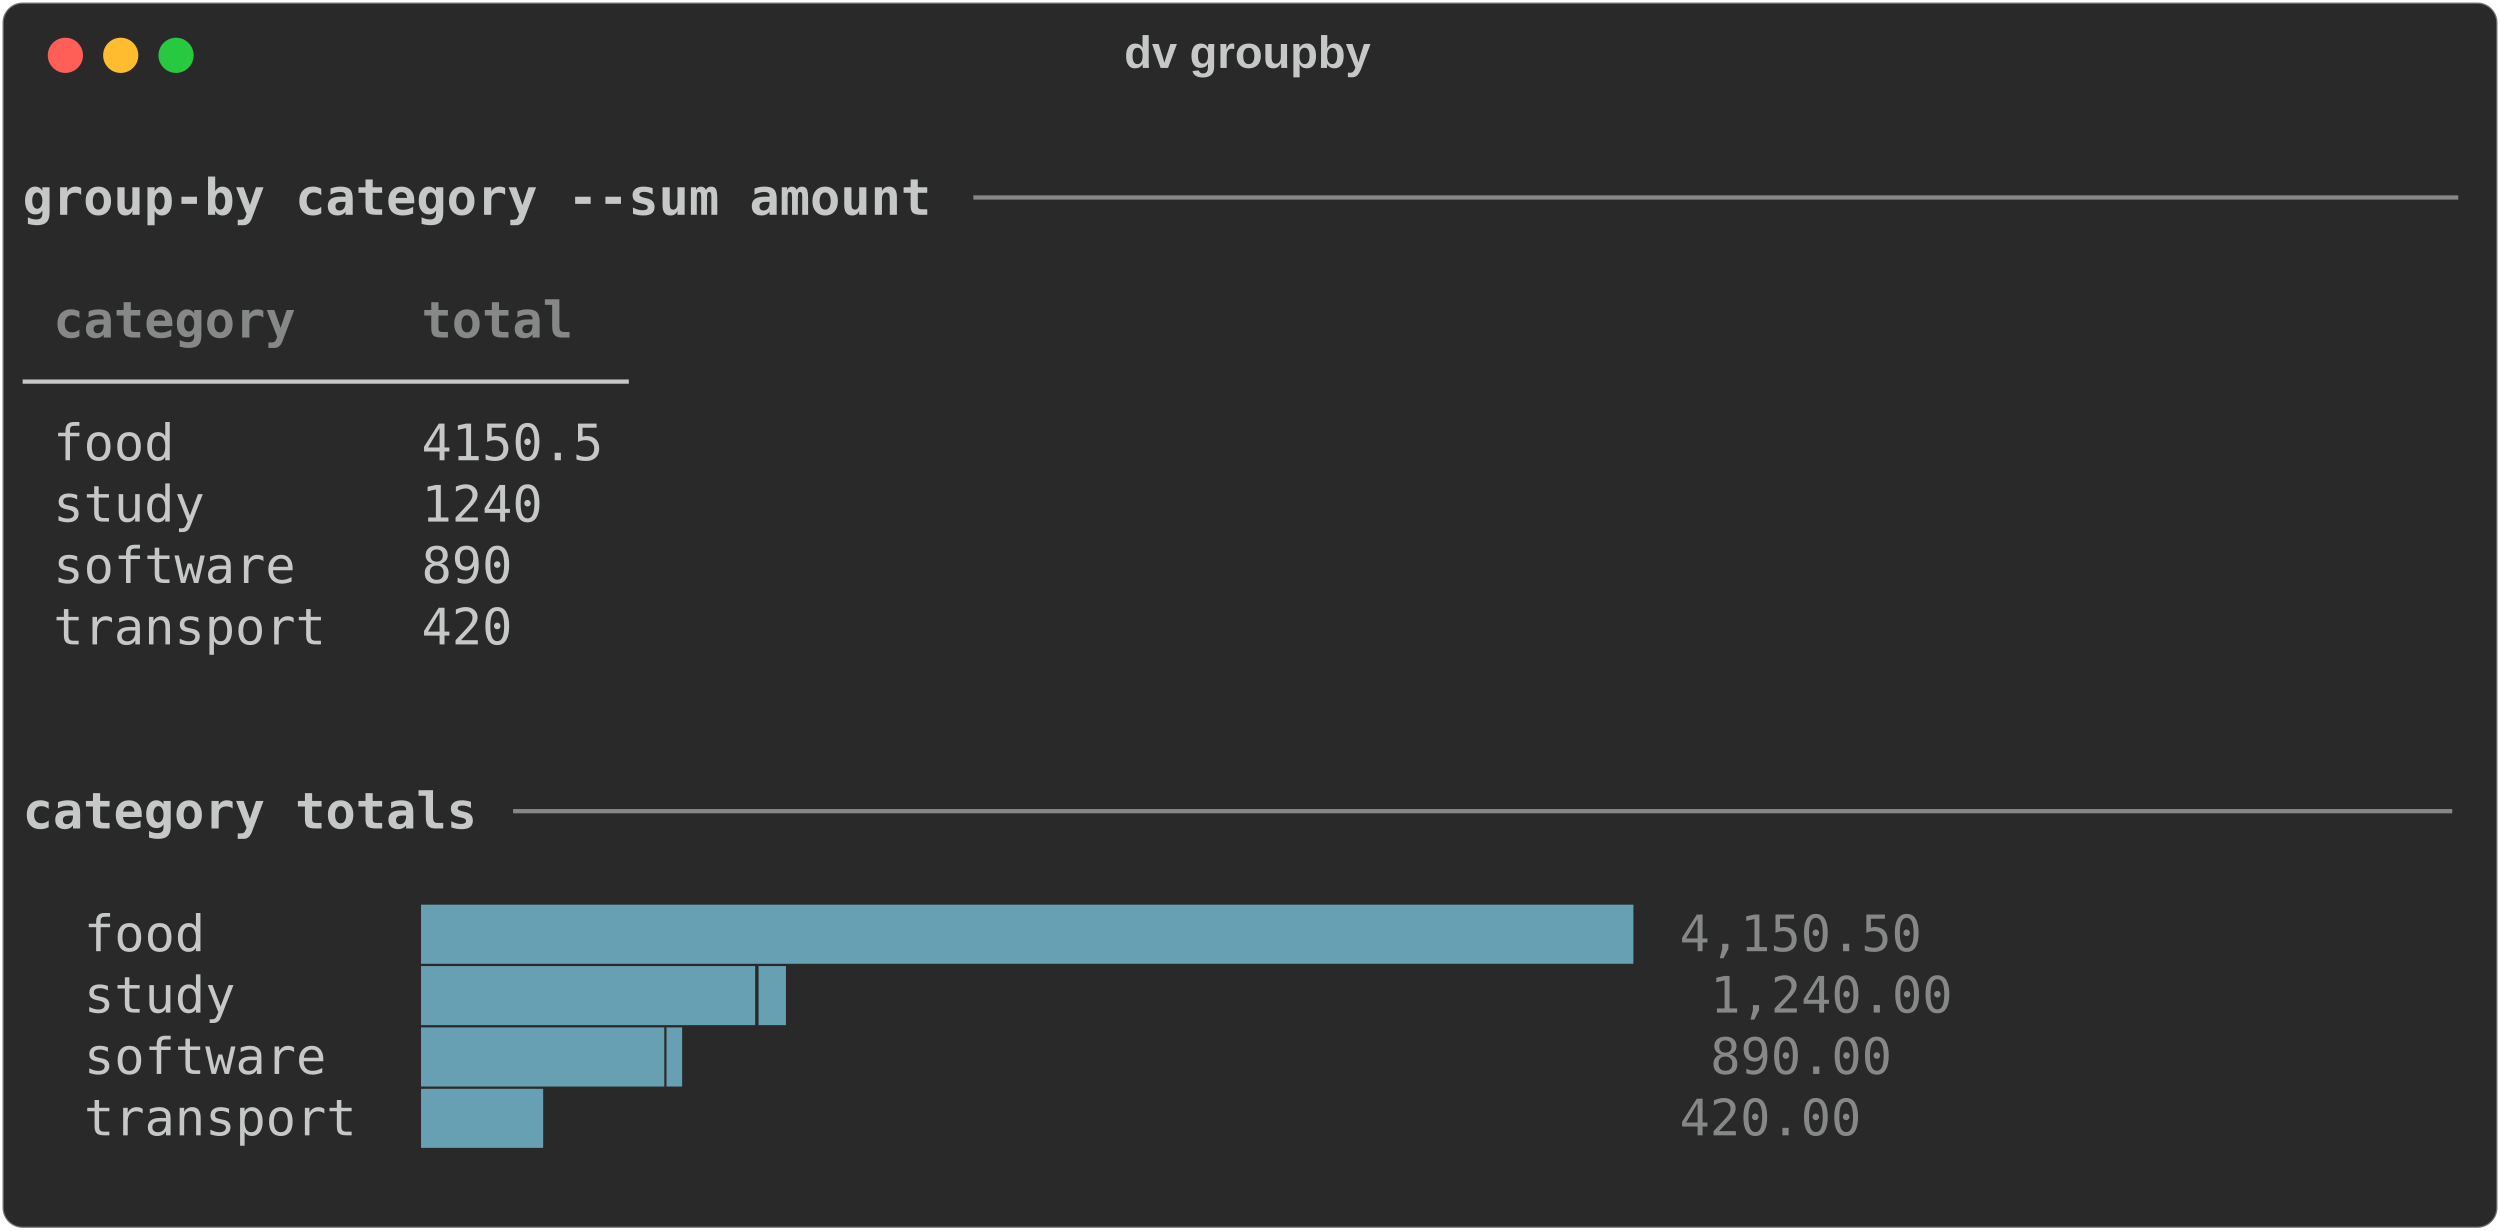
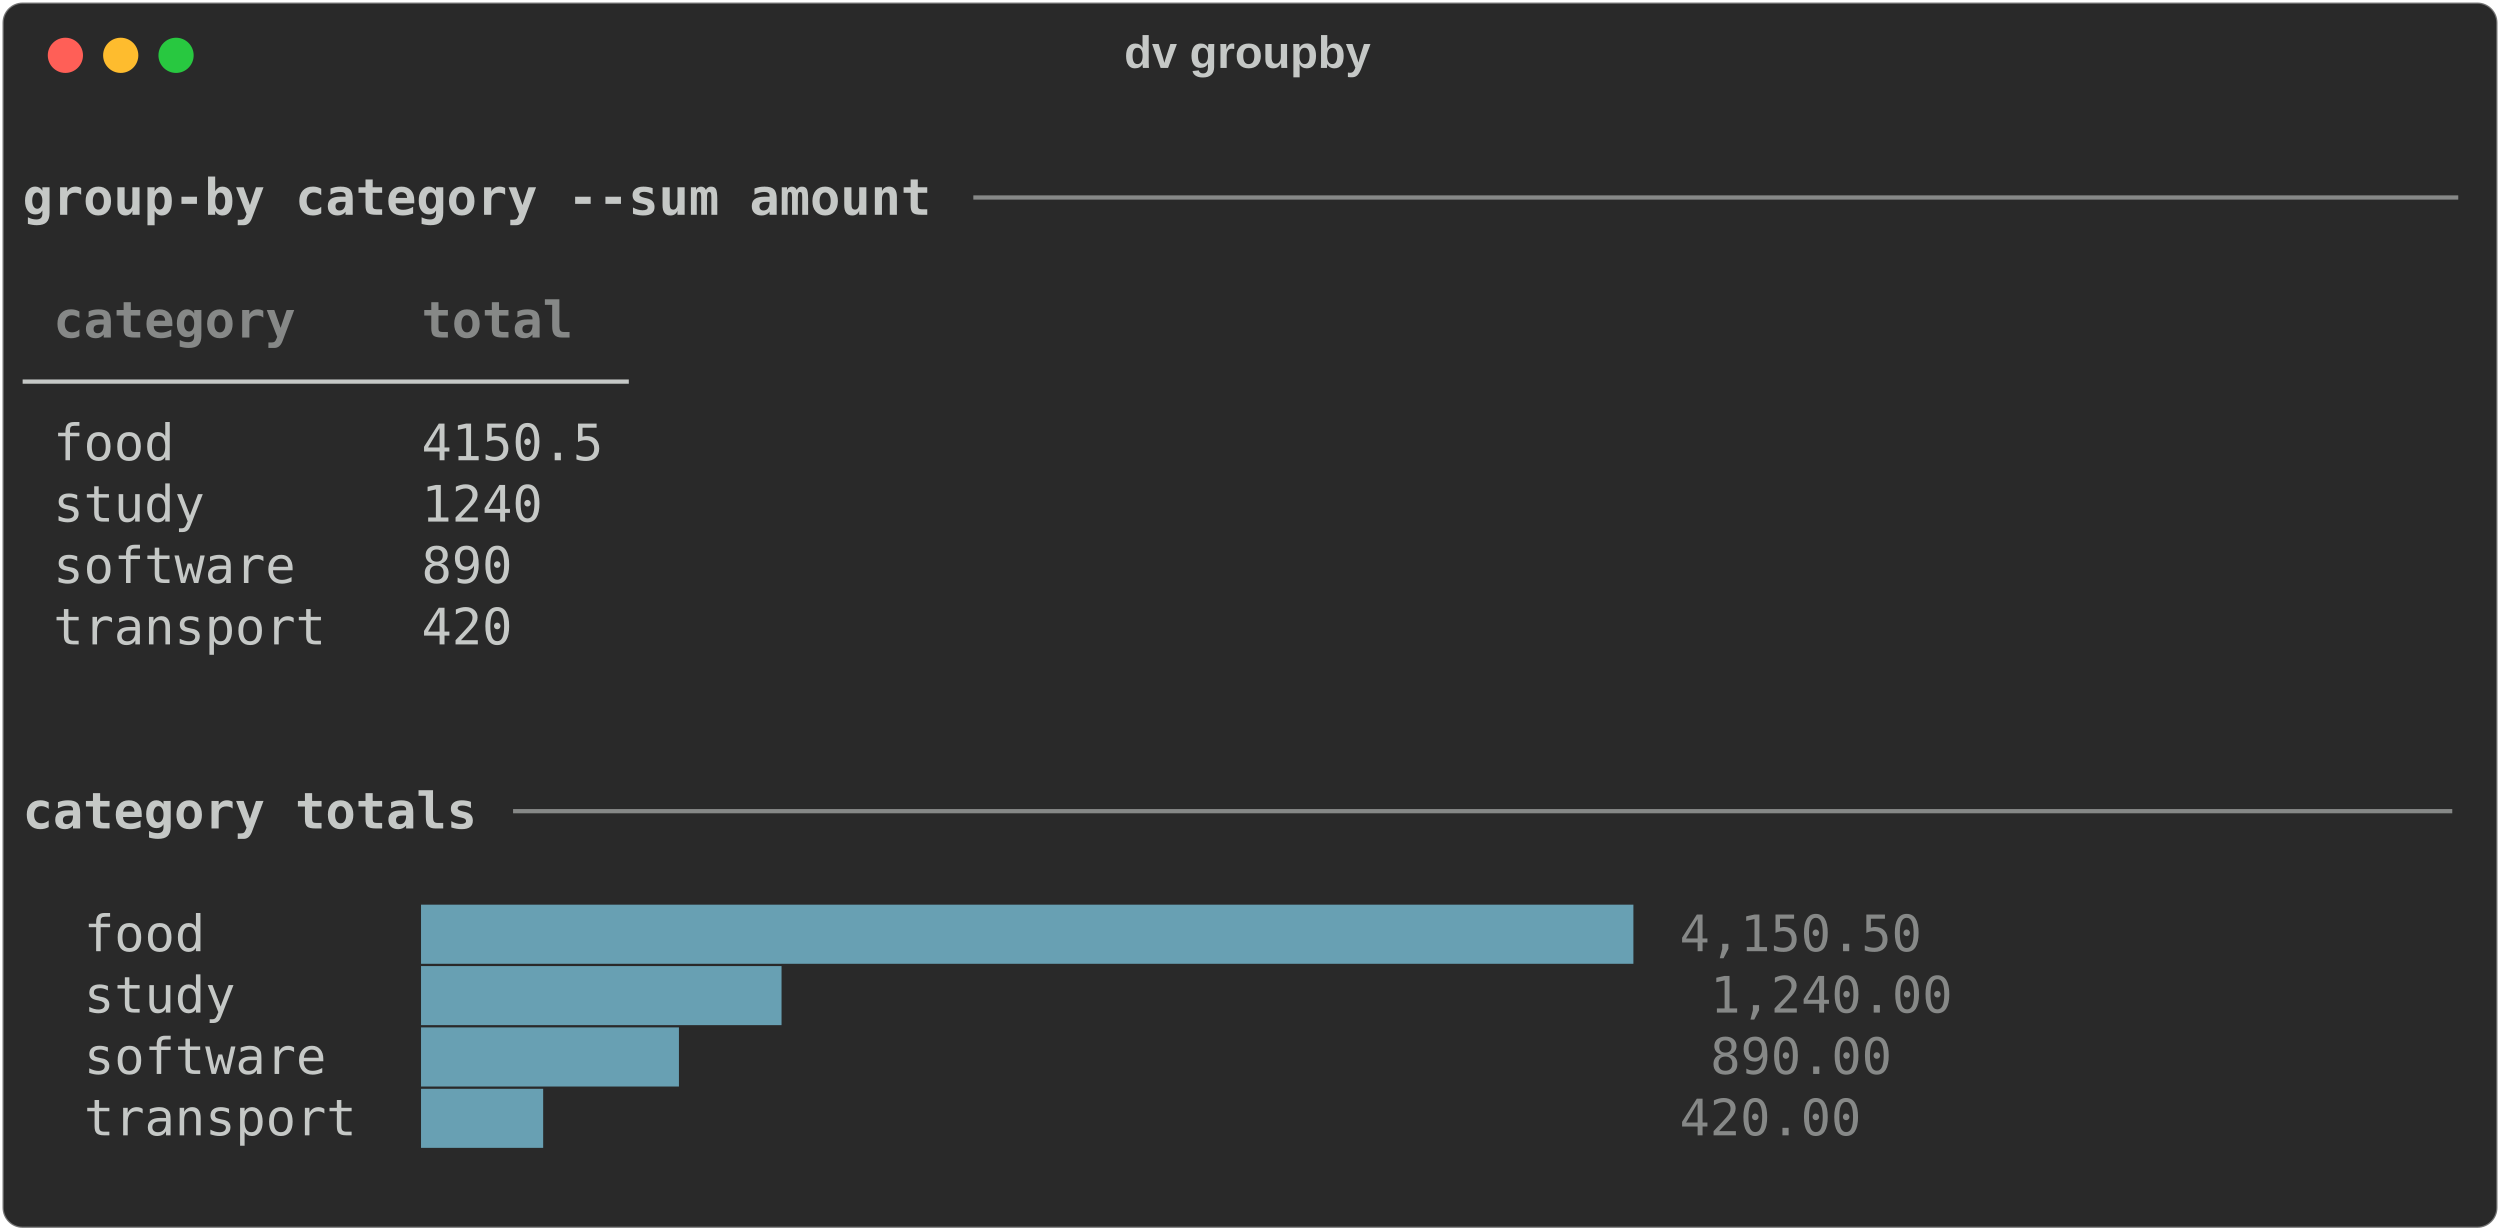
<svg xmlns="http://www.w3.org/2000/svg" class="rich-terminal" viewBox="0 0 994 489.2">
  <style>

    @font-face {
        font-family: "Fira Code";
        src: local("FiraCode-Regular"),
                url("https://cdnjs.cloudflare.com/ajax/libs/firacode/6.2.0/woff2/FiraCode-Regular.woff2") format("woff2"),
                url("https://cdnjs.cloudflare.com/ajax/libs/firacode/6.2.0/woff/FiraCode-Regular.woff") format("woff");
        font-style: normal;
        font-weight: 400;
    }
    @font-face {
        font-family: "Fira Code";
        src: local("FiraCode-Bold"),
                url("https://cdnjs.cloudflare.com/ajax/libs/firacode/6.2.0/woff2/FiraCode-Bold.woff2") format("woff2"),
                url("https://cdnjs.cloudflare.com/ajax/libs/firacode/6.2.0/woff/FiraCode-Bold.woff") format("woff");
        font-style: bold;
        font-weight: 700;
    }

-     .terminal-826182335-matrix {
+     .terminal-3233766861-matrix {
        font-family: Fira Code, monospace;
        font-size: 20px;
        line-height: 24.4px;
        font-variant-east-asian: full-width;
    }

-     .terminal-826182335-title {
+     .terminal-3233766861-title {
        font-size: 18px;
        font-weight: bold;
        font-family: arial;
    }

-     .terminal-826182335-r1 { fill: #c5c8c6 }
- .terminal-826182335-r2 { fill: #c5c8c6;font-weight: bold }
- .terminal-826182335-r3 { fill: #868887 }
- .terminal-826182335-r4 { fill: #868887;font-weight: bold }
- .terminal-826182335-r5 { fill: #68a0b3 }
+     .terminal-3233766861-r1 { fill: #c5c8c6 }
+ .terminal-3233766861-r2 { fill: #c5c8c6;font-weight: bold }
+ .terminal-3233766861-r3 { fill: #868887 }
+ .terminal-3233766861-r4 { fill: #868887;font-weight: bold }
+ .terminal-3233766861-r5 { fill: #68a0b3 }
    </style>
  <defs>
-     <clipPath id="terminal-826182335-clip-terminal">
+     <clipPath id="terminal-3233766861-clip-terminal">
      <rect x="0" y="0" width="975.0" height="438.2" />
    </clipPath>
-     <clipPath id="terminal-826182335-line-0">
+     <clipPath id="terminal-3233766861-line-0">
      <rect x="0" y="1.5" width="976" height="24.65" />
    </clipPath>
-     <clipPath id="terminal-826182335-line-1">
+     <clipPath id="terminal-3233766861-line-1">
      <rect x="0" y="25.9" width="976" height="24.65" />
    </clipPath>
-     <clipPath id="terminal-826182335-line-2">
+     <clipPath id="terminal-3233766861-line-2">
      <rect x="0" y="50.3" width="976" height="24.65" />
    </clipPath>
-     <clipPath id="terminal-826182335-line-3">
+     <clipPath id="terminal-3233766861-line-3">
      <rect x="0" y="74.7" width="976" height="24.65" />
    </clipPath>
-     <clipPath id="terminal-826182335-line-4">
+     <clipPath id="terminal-3233766861-line-4">
      <rect x="0" y="99.1" width="976" height="24.65" />
    </clipPath>
-     <clipPath id="terminal-826182335-line-5">
+     <clipPath id="terminal-3233766861-line-5">
      <rect x="0" y="123.5" width="976" height="24.65" />
    </clipPath>
-     <clipPath id="terminal-826182335-line-6">
+     <clipPath id="terminal-3233766861-line-6">
      <rect x="0" y="147.9" width="976" height="24.65" />
    </clipPath>
-     <clipPath id="terminal-826182335-line-7">
+     <clipPath id="terminal-3233766861-line-7">
      <rect x="0" y="172.3" width="976" height="24.65" />
    </clipPath>
-     <clipPath id="terminal-826182335-line-8">
+     <clipPath id="terminal-3233766861-line-8">
      <rect x="0" y="196.7" width="976" height="24.65" />
    </clipPath>
-     <clipPath id="terminal-826182335-line-9">
+     <clipPath id="terminal-3233766861-line-9">
      <rect x="0" y="221.1" width="976" height="24.65" />
    </clipPath>
-     <clipPath id="terminal-826182335-line-10">
+     <clipPath id="terminal-3233766861-line-10">
      <rect x="0" y="245.5" width="976" height="24.65" />
    </clipPath>
-     <clipPath id="terminal-826182335-line-11">
+     <clipPath id="terminal-3233766861-line-11">
      <rect x="0" y="269.9" width="976" height="24.65" />
    </clipPath>
-     <clipPath id="terminal-826182335-line-12">
+     <clipPath id="terminal-3233766861-line-12">
      <rect x="0" y="294.3" width="976" height="24.65" />
    </clipPath>
-     <clipPath id="terminal-826182335-line-13">
+     <clipPath id="terminal-3233766861-line-13">
      <rect x="0" y="318.7" width="976" height="24.65" />
    </clipPath>
-     <clipPath id="terminal-826182335-line-14">
+     <clipPath id="terminal-3233766861-line-14">
      <rect x="0" y="343.1" width="976" height="24.65" />
    </clipPath>
-     <clipPath id="terminal-826182335-line-15">
+     <clipPath id="terminal-3233766861-line-15">
      <rect x="0" y="367.5" width="976" height="24.65" />
    </clipPath>
-     <clipPath id="terminal-826182335-line-16">
+     <clipPath id="terminal-3233766861-line-16">
      <rect x="0" y="391.9" width="976" height="24.65" />
    </clipPath>
  </defs>
  <rect fill="#292929" stroke="rgba(255,255,255,0.35)" stroke-width="1" x="1" y="1" width="992" height="487.2" rx="8" />
-   <text class="terminal-826182335-title" fill="#c5c8c6" text-anchor="middle" x="496" y="27">dv groupby</text>
+   <text class="terminal-3233766861-title" fill="#c5c8c6" text-anchor="middle" x="496" y="27">dv groupby</text>
  <g transform="translate(26,22)">
    <circle cx="0" cy="0" r="7" fill="#ff5f57" />
    <circle cx="22" cy="0" r="7" fill="#febc2e" />
    <circle cx="44" cy="0" r="7" fill="#28c840" />
  </g>
-   <g transform="translate(9, 41)" clip-path="url(#terminal-826182335-clip-terminal)">
-     <g class="terminal-826182335-matrix">
-       <text class="terminal-826182335-r1" x="976" y="20" textLength="12.2" clip-path="url(#terminal-826182335-line-0)">
+   <g transform="translate(9, 41)" clip-path="url(#terminal-3233766861-clip-terminal)">
+     <g class="terminal-3233766861-matrix">
+       <text class="terminal-3233766861-r1" x="976" y="20" textLength="12.2" clip-path="url(#terminal-3233766861-line-0)">
</text>
-       <text class="terminal-826182335-r2" x="0" y="44.4" textLength="366" clip-path="url(#terminal-826182335-line-1)">group-by category --sum amount</text>
-       <text class="terminal-826182335-r3" x="378.2" y="44.4" textLength="597.8" clip-path="url(#terminal-826182335-line-1)">─────────────────────────────────────────────────</text>
-       <text class="terminal-826182335-r1" x="976" y="44.4" textLength="12.2" clip-path="url(#terminal-826182335-line-1)">
+       <text class="terminal-3233766861-r2" x="0" y="44.4" textLength="366" clip-path="url(#terminal-3233766861-line-1)">group-by category --sum amount</text>
+       <text class="terminal-3233766861-r3" x="378.2" y="44.4" textLength="597.8" clip-path="url(#terminal-3233766861-line-1)">─────────────────────────────────────────────────</text>
+       <text class="terminal-3233766861-r1" x="976" y="44.4" textLength="12.2" clip-path="url(#terminal-3233766861-line-1)">
</text>
-       <text class="terminal-826182335-r1" x="976" y="68.8" textLength="12.2" clip-path="url(#terminal-826182335-line-2)">
+       <text class="terminal-3233766861-r1" x="976" y="68.8" textLength="12.2" clip-path="url(#terminal-3233766861-line-2)">
</text>
-       <text class="terminal-826182335-r4" x="12.2" y="93.2" textLength="109.8" clip-path="url(#terminal-826182335-line-3)">category </text>
-       <text class="terminal-826182335-r4" x="158.6" y="93.2" textLength="73.2" clip-path="url(#terminal-826182335-line-3)">total </text>
-       <text class="terminal-826182335-r1" x="976" y="93.2" textLength="12.2" clip-path="url(#terminal-826182335-line-3)">
+       <text class="terminal-3233766861-r4" x="12.2" y="93.2" textLength="109.8" clip-path="url(#terminal-3233766861-line-3)">category </text>
+       <text class="terminal-3233766861-r4" x="158.6" y="93.2" textLength="73.2" clip-path="url(#terminal-3233766861-line-3)">total </text>
+       <text class="terminal-3233766861-r1" x="976" y="93.2" textLength="12.2" clip-path="url(#terminal-3233766861-line-3)">
</text>
-       <text class="terminal-826182335-r1" x="0" y="117.6" textLength="244" clip-path="url(#terminal-826182335-line-4)">────────────────────</text>
-       <text class="terminal-826182335-r1" x="976" y="117.6" textLength="12.2" clip-path="url(#terminal-826182335-line-4)">
+       <text class="terminal-3233766861-r1" x="0" y="117.6" textLength="244" clip-path="url(#terminal-3233766861-line-4)">────────────────────</text>
+       <text class="terminal-3233766861-r1" x="976" y="117.6" textLength="12.2" clip-path="url(#terminal-3233766861-line-4)">
</text>
-       <text class="terminal-826182335-r1" x="12.2" y="142" textLength="109.8" clip-path="url(#terminal-826182335-line-5)">food     </text>
-       <text class="terminal-826182335-r1" x="158.6" y="142" textLength="73.2" clip-path="url(#terminal-826182335-line-5)">4150.5</text>
-       <text class="terminal-826182335-r1" x="976" y="142" textLength="12.2" clip-path="url(#terminal-826182335-line-5)">
+       <text class="terminal-3233766861-r1" x="12.2" y="142" textLength="109.8" clip-path="url(#terminal-3233766861-line-5)">food     </text>
+       <text class="terminal-3233766861-r1" x="158.6" y="142" textLength="73.2" clip-path="url(#terminal-3233766861-line-5)">4150.5</text>
+       <text class="terminal-3233766861-r1" x="976" y="142" textLength="12.2" clip-path="url(#terminal-3233766861-line-5)">
</text>
-       <text class="terminal-826182335-r1" x="12.2" y="166.4" textLength="109.8" clip-path="url(#terminal-826182335-line-6)">study    </text>
-       <text class="terminal-826182335-r1" x="158.6" y="166.4" textLength="73.2" clip-path="url(#terminal-826182335-line-6)">1240  </text>
-       <text class="terminal-826182335-r1" x="976" y="166.4" textLength="12.2" clip-path="url(#terminal-826182335-line-6)">
+       <text class="terminal-3233766861-r1" x="12.2" y="166.4" textLength="109.8" clip-path="url(#terminal-3233766861-line-6)">study    </text>
+       <text class="terminal-3233766861-r1" x="158.6" y="166.4" textLength="73.2" clip-path="url(#terminal-3233766861-line-6)">1240  </text>
+       <text class="terminal-3233766861-r1" x="976" y="166.4" textLength="12.2" clip-path="url(#terminal-3233766861-line-6)">
</text>
-       <text class="terminal-826182335-r1" x="12.2" y="190.8" textLength="109.8" clip-path="url(#terminal-826182335-line-7)">software </text>
-       <text class="terminal-826182335-r1" x="158.6" y="190.8" textLength="73.2" clip-path="url(#terminal-826182335-line-7)">890   </text>
-       <text class="terminal-826182335-r1" x="976" y="190.8" textLength="12.2" clip-path="url(#terminal-826182335-line-7)">
+       <text class="terminal-3233766861-r1" x="12.2" y="190.8" textLength="109.8" clip-path="url(#terminal-3233766861-line-7)">software </text>
+       <text class="terminal-3233766861-r1" x="158.6" y="190.8" textLength="73.2" clip-path="url(#terminal-3233766861-line-7)">890   </text>
+       <text class="terminal-3233766861-r1" x="976" y="190.8" textLength="12.2" clip-path="url(#terminal-3233766861-line-7)">
</text>
-       <text class="terminal-826182335-r1" x="12.2" y="215.2" textLength="109.8" clip-path="url(#terminal-826182335-line-8)">transport</text>
-       <text class="terminal-826182335-r1" x="158.6" y="215.2" textLength="73.2" clip-path="url(#terminal-826182335-line-8)">420   </text>
-       <text class="terminal-826182335-r1" x="976" y="215.2" textLength="12.2" clip-path="url(#terminal-826182335-line-8)">
+       <text class="terminal-3233766861-r1" x="12.2" y="215.2" textLength="109.8" clip-path="url(#terminal-3233766861-line-8)">transport</text>
+       <text class="terminal-3233766861-r1" x="158.6" y="215.2" textLength="73.2" clip-path="url(#terminal-3233766861-line-8)">420   </text>
+       <text class="terminal-3233766861-r1" x="976" y="215.2" textLength="12.2" clip-path="url(#terminal-3233766861-line-8)">
</text>
-       <text class="terminal-826182335-r1" x="976" y="239.6" textLength="12.2" clip-path="url(#terminal-826182335-line-9)">
+       <text class="terminal-3233766861-r1" x="976" y="239.6" textLength="12.2" clip-path="url(#terminal-3233766861-line-9)">
</text>
-       <text class="terminal-826182335-r1" x="976" y="264" textLength="12.2" clip-path="url(#terminal-826182335-line-10)">
+       <text class="terminal-3233766861-r1" x="976" y="264" textLength="12.2" clip-path="url(#terminal-3233766861-line-10)">
</text>
-       <text class="terminal-826182335-r2" x="0" y="288.4" textLength="183" clip-path="url(#terminal-826182335-line-11)">category totals</text>
-       <text class="terminal-826182335-r3" x="195.2" y="288.4" textLength="780.8" clip-path="url(#terminal-826182335-line-11)">────────────────────────────────────────────────────────────────</text>
-       <text class="terminal-826182335-r1" x="976" y="288.4" textLength="12.2" clip-path="url(#terminal-826182335-line-11)">
+       <text class="terminal-3233766861-r2" x="0" y="288.4" textLength="183" clip-path="url(#terminal-3233766861-line-11)">category totals</text>
+       <text class="terminal-3233766861-r3" x="195.2" y="288.4" textLength="780.8" clip-path="url(#terminal-3233766861-line-11)">────────────────────────────────────────────────────────────────</text>
+       <text class="terminal-3233766861-r1" x="976" y="288.4" textLength="12.2" clip-path="url(#terminal-3233766861-line-11)">
</text>
-       <text class="terminal-826182335-r1" x="976" y="312.8" textLength="12.2" clip-path="url(#terminal-826182335-line-12)">
+       <text class="terminal-3233766861-r1" x="976" y="312.8" textLength="12.2" clip-path="url(#terminal-3233766861-line-12)">
</text>
-       <text class="terminal-826182335-r1" x="24.4" y="337.2" textLength="109.8" clip-path="url(#terminal-826182335-line-13)">food     </text>
-       <text class="terminal-826182335-r5" x="158.6" y="337.2" textLength="488" clip-path="url(#terminal-826182335-line-13)">████████████████████████████████████████</text>
-       <text class="terminal-826182335-r3" x="658.8" y="337.2" textLength="97.6" clip-path="url(#terminal-826182335-line-13)">4,150.50</text>
-       <text class="terminal-826182335-r1" x="976" y="337.2" textLength="12.2" clip-path="url(#terminal-826182335-line-13)">
+       <text class="terminal-3233766861-r1" x="24.4" y="337.2" textLength="109.8" clip-path="url(#terminal-3233766861-line-13)">food     </text>
+       <text class="terminal-3233766861-r5" x="158.6" y="337.2" textLength="488" clip-path="url(#terminal-3233766861-line-13)">████████████████████████████████████████</text>
+       <text class="terminal-3233766861-r3" x="658.8" y="337.2" textLength="97.6" clip-path="url(#terminal-3233766861-line-13)">4,150.50</text>
+       <text class="terminal-3233766861-r1" x="976" y="337.2" textLength="12.2" clip-path="url(#terminal-3233766861-line-13)">
</text>
-       <text class="terminal-826182335-r1" x="24.4" y="361.6" textLength="109.8" clip-path="url(#terminal-826182335-line-14)">study    </text>
-       <text class="terminal-826182335-r5" x="158.6" y="361.6" textLength="134.2" clip-path="url(#terminal-826182335-line-14)">███████████</text>
-       <text class="terminal-826182335-r5" x="292.8" y="361.6" textLength="12.2" clip-path="url(#terminal-826182335-line-14)">▉</text>
-       <text class="terminal-826182335-r3" x="671" y="361.6" textLength="97.6" clip-path="url(#terminal-826182335-line-14)">1,240.00</text>
-       <text class="terminal-826182335-r1" x="976" y="361.6" textLength="12.2" clip-path="url(#terminal-826182335-line-14)">
+       <text class="terminal-3233766861-r1" x="24.4" y="361.6" textLength="109.8" clip-path="url(#terminal-3233766861-line-14)">study    </text>
+       <text class="terminal-3233766861-r5" x="158.6" y="361.6" textLength="146.4" clip-path="url(#terminal-3233766861-line-14)">███████████▉</text>
+       <text class="terminal-3233766861-r3" x="671" y="361.6" textLength="97.6" clip-path="url(#terminal-3233766861-line-14)">1,240.00</text>
+       <text class="terminal-3233766861-r1" x="976" y="361.6" textLength="12.2" clip-path="url(#terminal-3233766861-line-14)">
</text>
-       <text class="terminal-826182335-r1" x="24.4" y="386" textLength="109.8" clip-path="url(#terminal-826182335-line-15)">software </text>
-       <text class="terminal-826182335-r5" x="158.6" y="386" textLength="97.6" clip-path="url(#terminal-826182335-line-15)">████████</text>
-       <text class="terminal-826182335-r5" x="256.2" y="386" textLength="12.2" clip-path="url(#terminal-826182335-line-15)">▌</text>
-       <text class="terminal-826182335-r3" x="671" y="386" textLength="73.2" clip-path="url(#terminal-826182335-line-15)">890.00</text>
-       <text class="terminal-826182335-r1" x="976" y="386" textLength="12.2" clip-path="url(#terminal-826182335-line-15)">
+       <text class="terminal-3233766861-r1" x="24.4" y="386" textLength="109.8" clip-path="url(#terminal-3233766861-line-15)">software </text>
+       <text class="terminal-3233766861-r5" x="158.6" y="386" textLength="109.8" clip-path="url(#terminal-3233766861-line-15)">████████▌</text>
+       <text class="terminal-3233766861-r3" x="671" y="386" textLength="73.2" clip-path="url(#terminal-3233766861-line-15)">890.00</text>
+       <text class="terminal-3233766861-r1" x="976" y="386" textLength="12.2" clip-path="url(#terminal-3233766861-line-15)">
</text>
-       <text class="terminal-826182335-r1" x="24.4" y="410.4" textLength="109.8" clip-path="url(#terminal-826182335-line-16)">transport</text>
-       <text class="terminal-826182335-r5" x="158.6" y="410.4" textLength="48.8" clip-path="url(#terminal-826182335-line-16)">████</text>
-       <text class="terminal-826182335-r3" x="658.8" y="410.4" textLength="73.2" clip-path="url(#terminal-826182335-line-16)">420.00</text>
-       <text class="terminal-826182335-r1" x="976" y="410.4" textLength="12.2" clip-path="url(#terminal-826182335-line-16)">
+       <text class="terminal-3233766861-r1" x="24.4" y="410.4" textLength="109.8" clip-path="url(#terminal-3233766861-line-16)">transport</text>
+       <text class="terminal-3233766861-r5" x="158.6" y="410.4" textLength="48.8" clip-path="url(#terminal-3233766861-line-16)">████</text>
+       <text class="terminal-3233766861-r3" x="658.8" y="410.4" textLength="73.2" clip-path="url(#terminal-3233766861-line-16)">420.00</text>
+       <text class="terminal-3233766861-r1" x="976" y="410.4" textLength="12.2" clip-path="url(#terminal-3233766861-line-16)">
</text>
-       <text class="terminal-826182335-r1" x="976" y="434.8" textLength="12.2" clip-path="url(#terminal-826182335-line-17)">
+       <text class="terminal-3233766861-r1" x="976" y="434.8" textLength="12.2" clip-path="url(#terminal-3233766861-line-17)">
</text>
    </g>
  </g>
</svg>
